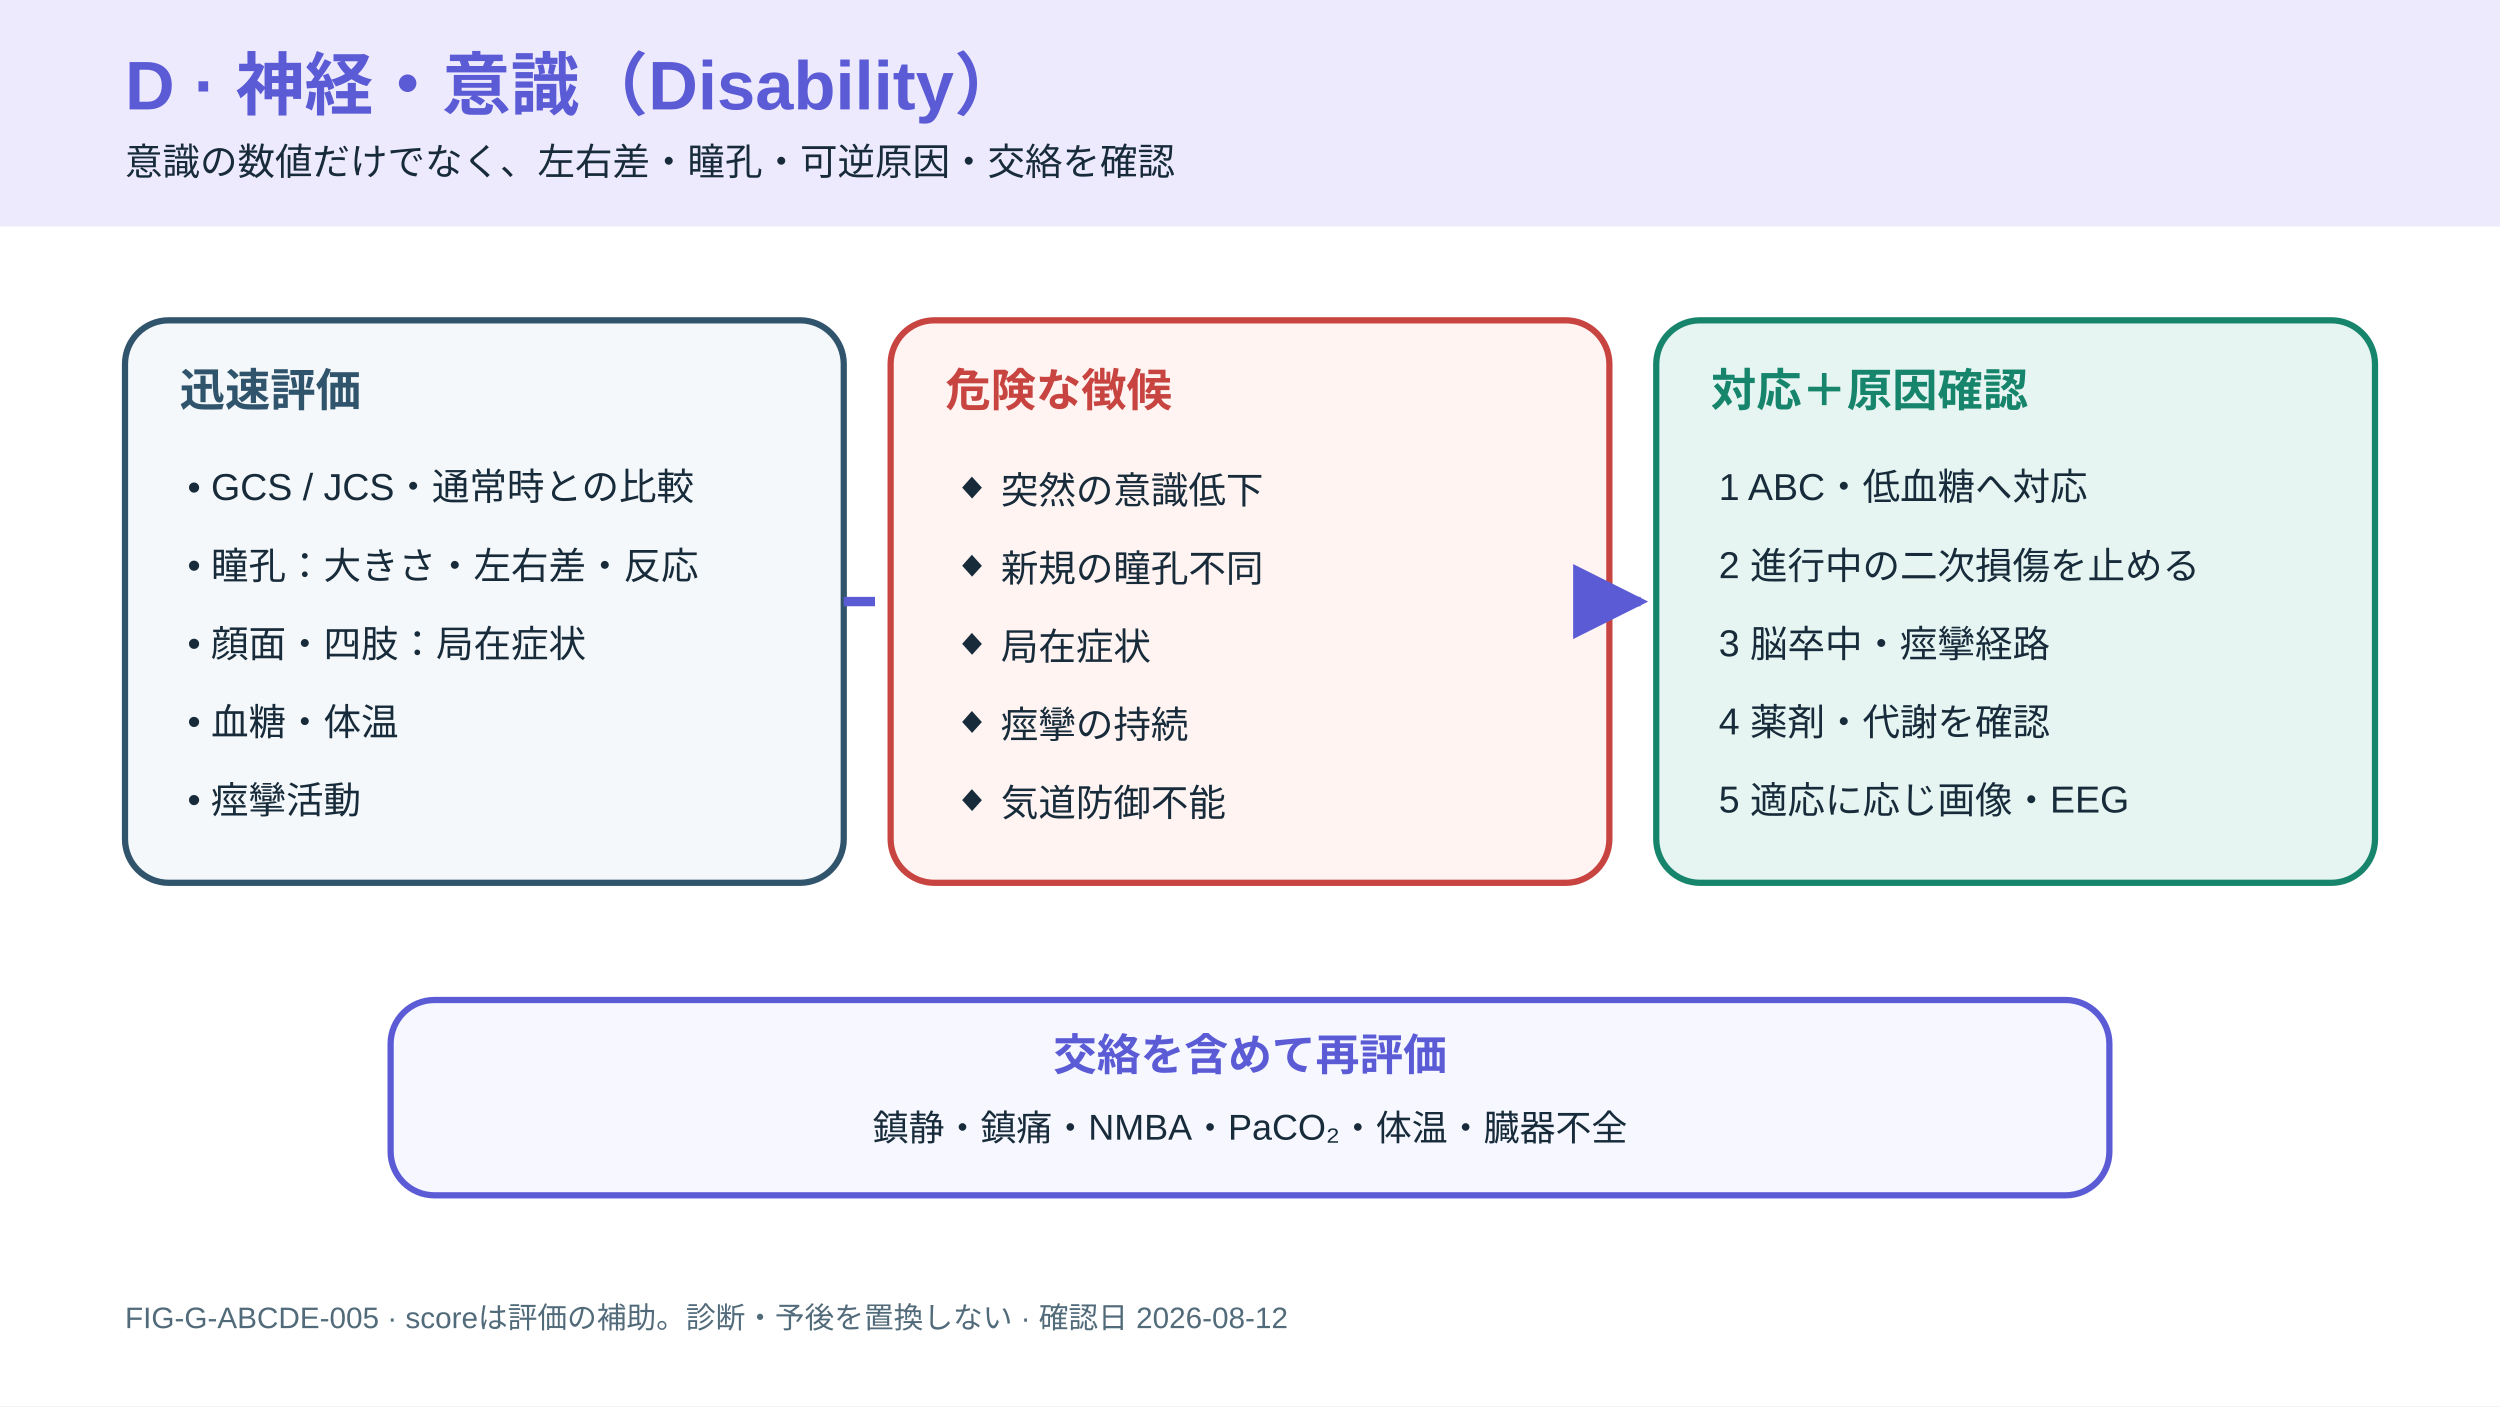
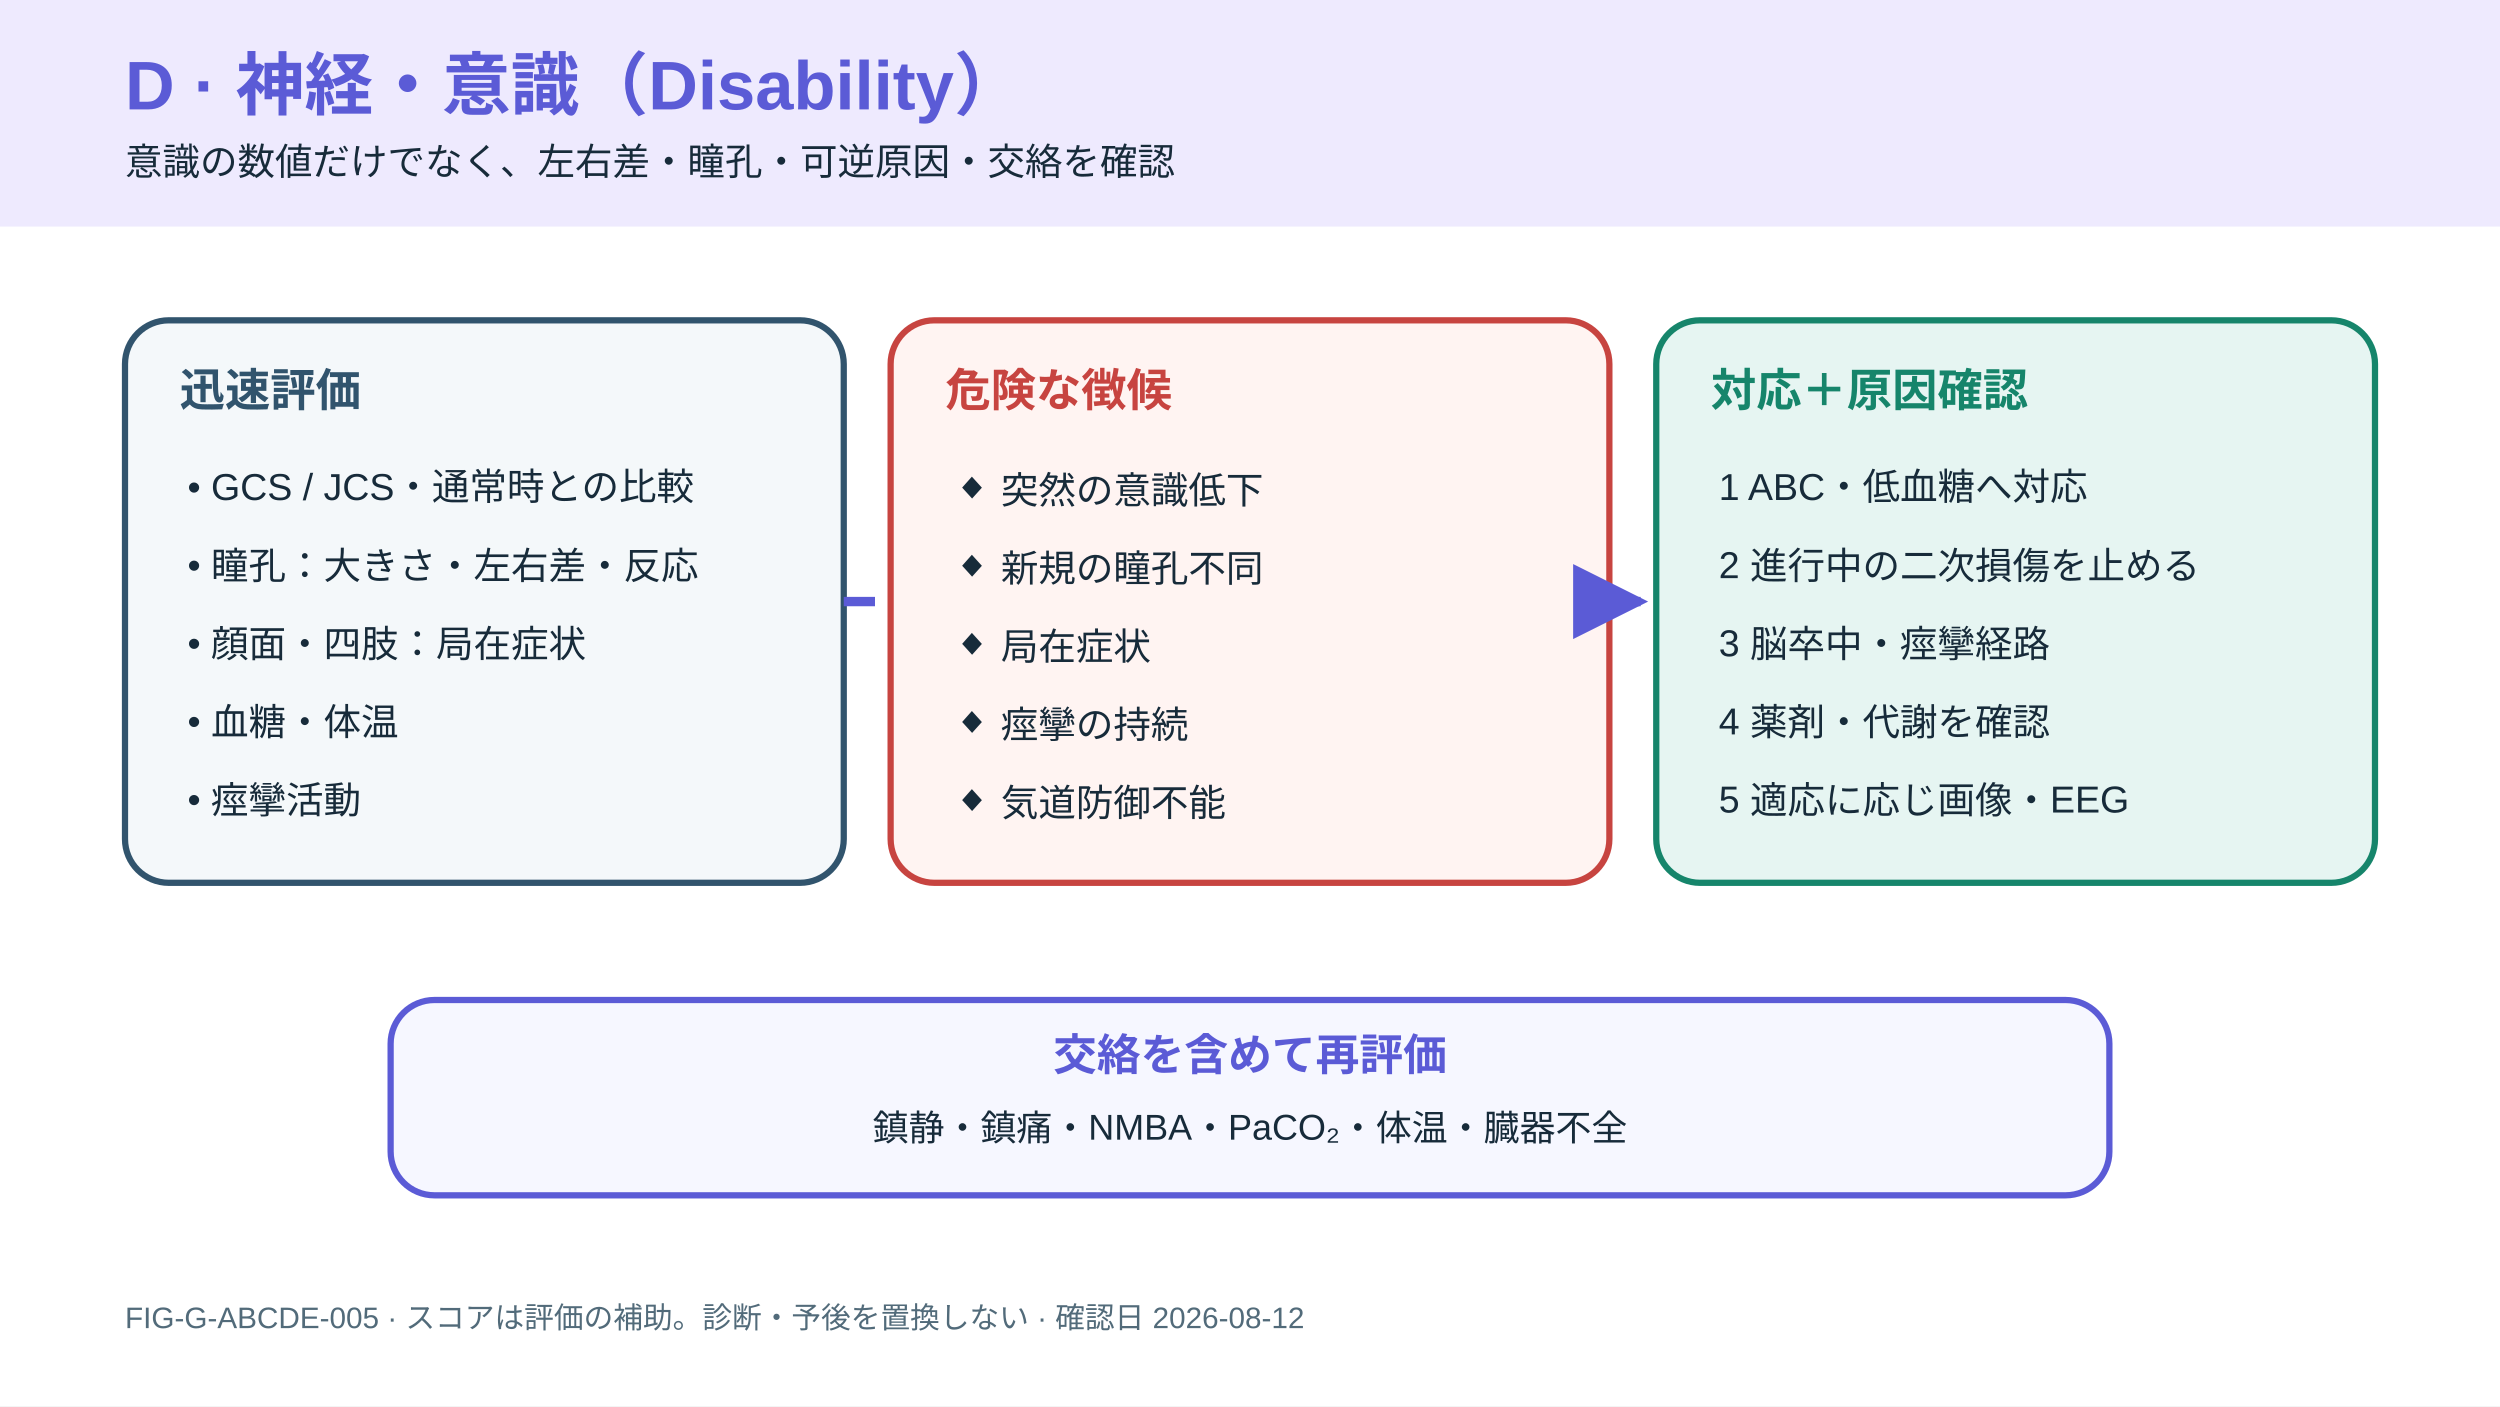
<svg xmlns="http://www.w3.org/2000/svg" width="1600" height="900" viewBox="0 0 1600 900" role="img" aria-labelledby="title desc">
  <defs>
    <marker id="a" viewBox="0 0 10 10" refX="9" refY="5" markerWidth="8" markerHeight="8" orient="auto">
      <path d="M0 0L10 5L0 10Z" fill="#5B5BD6" />
    </marker>
  </defs>
  <rect width="1600" height="900" fill="#fff" />
  <rect width="1600" height="145" fill="#EEEAFE" />
  <text x="80" y="70" font-family="Arial" font-size="44" font-weight="700" fill="#5B5BD6">D · 神経・意識（Disability）</text>
  <text x="80" y="112" font-family="Arial" font-size="24" fill="#172B3A">意識の数値だけでなく、左右差・瞳孔・可逆原因・交絡を確認</text>
  <g font-family="Arial">
    <rect x="80" y="205" width="460" height="360" rx="28" fill="#F4F8FA" stroke="#31546D" stroke-width="4" />
    <text x="115" y="260" font-size="29" font-weight="700" fill="#31546D">迅速評価</text>
    <text x="120" y="320" font-size="24" fill="#172B3A">
      <tspan x="120">• GCS / JCS・通常時との比較</tspan>
      <tspan x="120" dy="50">• 瞳孔：大きさ・左右差・反応</tspan>
      <tspan x="120" dy="50">• 顔面・四肢：局在症状</tspan>
      <tspan x="120" dy="50">• 血糖・体温</tspan>
      <tspan x="120" dy="50">• 痙攣活動</tspan>
    </text>
    <rect x="570" y="205" width="460" height="360" rx="28" fill="#FFF4F2" stroke="#C74440" stroke-width="4" />
    <text x="605" y="260" font-size="29" font-weight="700" fill="#C74440">危険な徴候</text>
    <text x="610" y="320" font-size="24" fill="#172B3A">
      <tspan x="610">◆ 突然の意識低下</tspan>
      <tspan x="610" dy="50">◆ 新規の瞳孔不同</tspan>
      <tspan x="610" dy="50">◆ 局在症状</tspan>
      <tspan x="610" dy="50">◆ 痙攣の持続</tspan>
      <tspan x="610" dy="50">◆ 気道防御不能</tspan>
    </text>
    <rect x="1060" y="205" width="460" height="360" rx="28" fill="#E6F5F2" stroke="#16856B" stroke-width="4" />
    <text x="1095" y="260" font-size="29" font-weight="700" fill="#16856B">対応＋原因確認</text>
    <text x="1100" y="320" font-size="24" fill="#172B3A">
      <tspan x="1100">1  ABC・低血糖へ対応</tspan>
      <tspan x="1100" dy="50">2  進行中の二次損傷を止める</tspan>
      <tspan x="1100" dy="50">3  脳卒中・痙攣経路</tspan>
      <tspan x="1100" dy="50">4  薬剤・代謝を確認</tspan>
      <tspan x="1100" dy="50">5  適応に応じ画像・EEG</tspan>
    </text>
  </g>
  <path d="M540 385H560M1030 385H1050" stroke="#5B5BD6" stroke-width="6" marker-end="url(#a)" />
  <rect x="250" y="640" width="1100" height="125" rx="28" fill="#F6F7FF" stroke="#5B5BD6" stroke-width="4" />
  <text x="800" y="685" text-anchor="middle" font-family="Arial" font-size="28" font-weight="700" fill="#5B5BD6">交絡を含めて再評価</text>
  <text x="800" y="730" text-anchor="middle" font-family="Arial" font-size="23" fill="#172B3A">鎮静・鎮痛・NMBA・PaCO₂・体温・臓器不全</text>
-   <text x="80" y="850" font-family="Arial" font-size="19" fill="#526B7A">FIG-G-ABCDE-005 · scoreは評価の補助。診断・予後を置換しない · 確認日 2026-08-12</text>
+   <text x="80" y="850" font-family="Arial" font-size="19" fill="#526B7A">FIG-G-ABCDE-005 · スコアは評価の補助。診断・予後を置換しない · 確認日 2026-08-12</text>
</svg>
